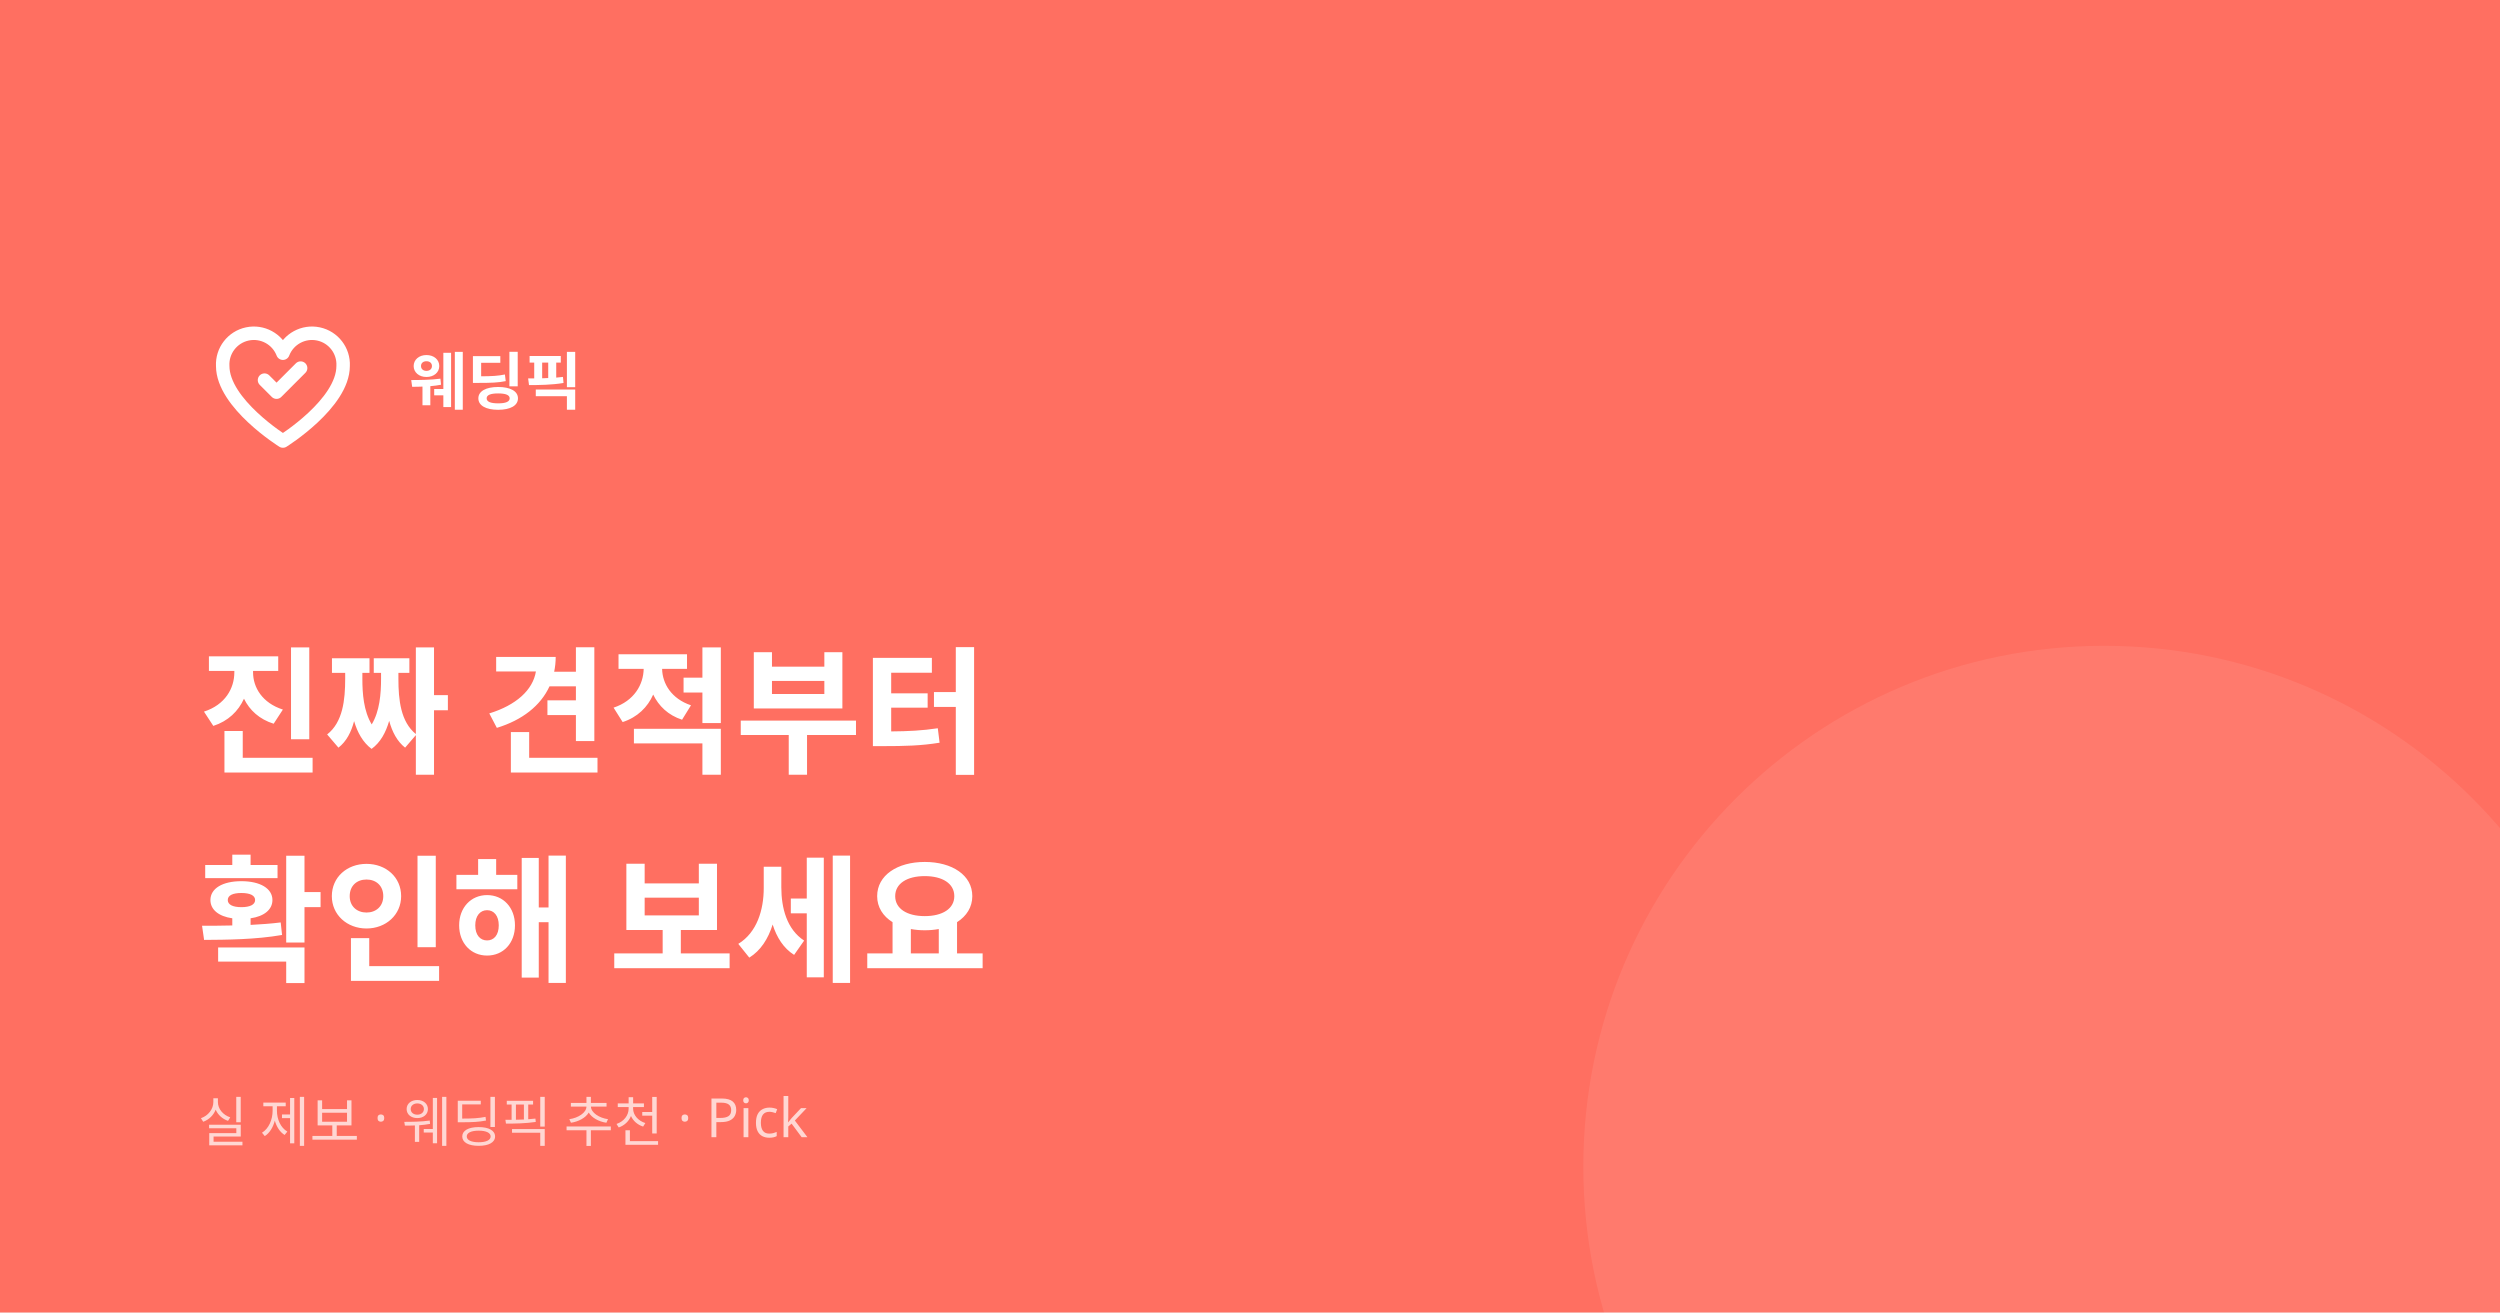
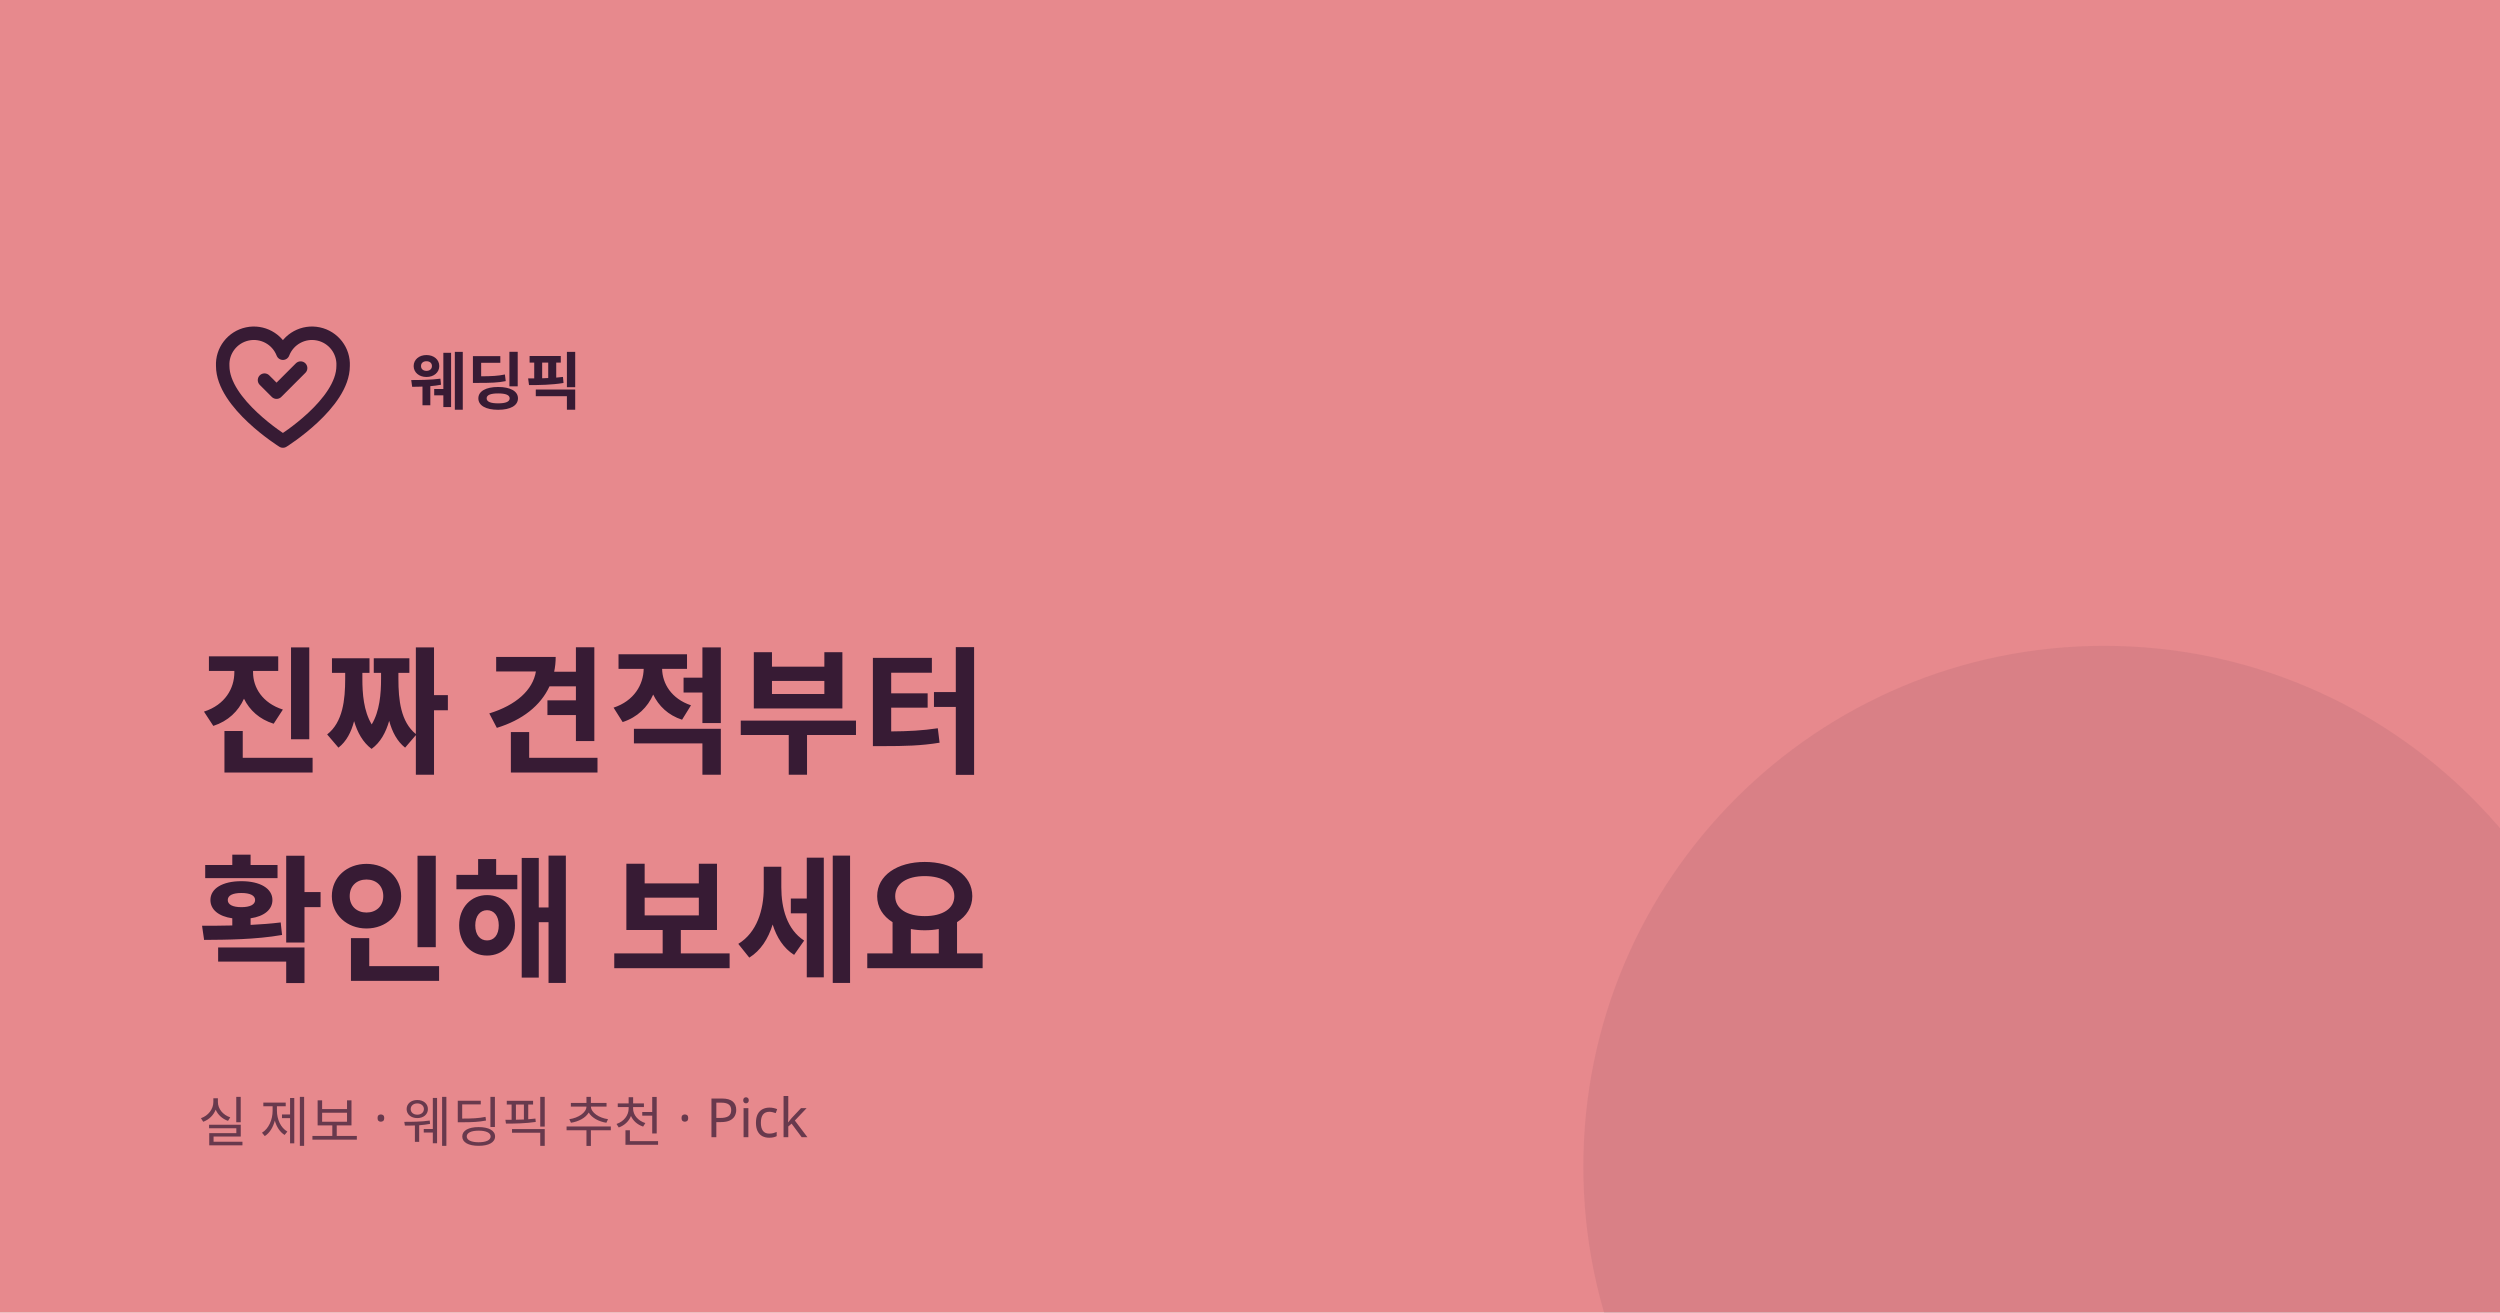
<svg xmlns="http://www.w3.org/2000/svg" width="1200" height="630" viewBox="0 0 1200 630">
-   <rect width="1200" height="630" fill="#FF6F61" />
-   <circle cx="1010" cy="560" r="250" fill="#FFFFFF" opacity="0.08" />
-   <g transform="translate(95 142) scale(3.4)" fill="none" stroke="#FFFFFF" stroke-width="1.9" stroke-linecap="round" stroke-linejoin="round">
+   <rect width="1200" height="630" fill="#E7898D" />
+   <circle cx="1010" cy="560" r="250" fill="#371B34" opacity="0.08" />
+   <g transform="translate(95 142) scale(3.4)" fill="none" stroke="#371B34" stroke-width="1.9" stroke-linecap="round" stroke-linejoin="round">
    <path d="M12 20.5S3.5 15.2 3.5 9.9A4.4 4.4 0 0 1 12 8.1a4.4 4.4 0 0 1 8.5 1.8c0 5.3-8.5 10.6-8.5 10.6Z" />
    <path d="M9.4 11.9l1.7 1.7 3.4-3.4" />
  </g>
-   <g font-family="NanumSquare, 'Malgun Gothic', 'Apple SD Gothic Neo', sans-serif" fill="#FFFFFF">
+   <g font-family="NanumSquare, 'Malgun Gothic', 'Apple SD Gothic Neo', sans-serif" fill="#371B34">
    <text x="196.6" y="194" font-size="30" font-weight="700">웨딩픽</text>
    <text x="95" y="366" font-size="66" font-weight="700">진짜 견적부터</text>
    <text x="95" y="466" font-size="66" font-weight="700">확인해 보세요</text>
    <text x="95" y="548" font-size="26" opacity="0.72">실 제보 · 웨딩픽 추천 · Pick</text>
  </g>
</svg>
